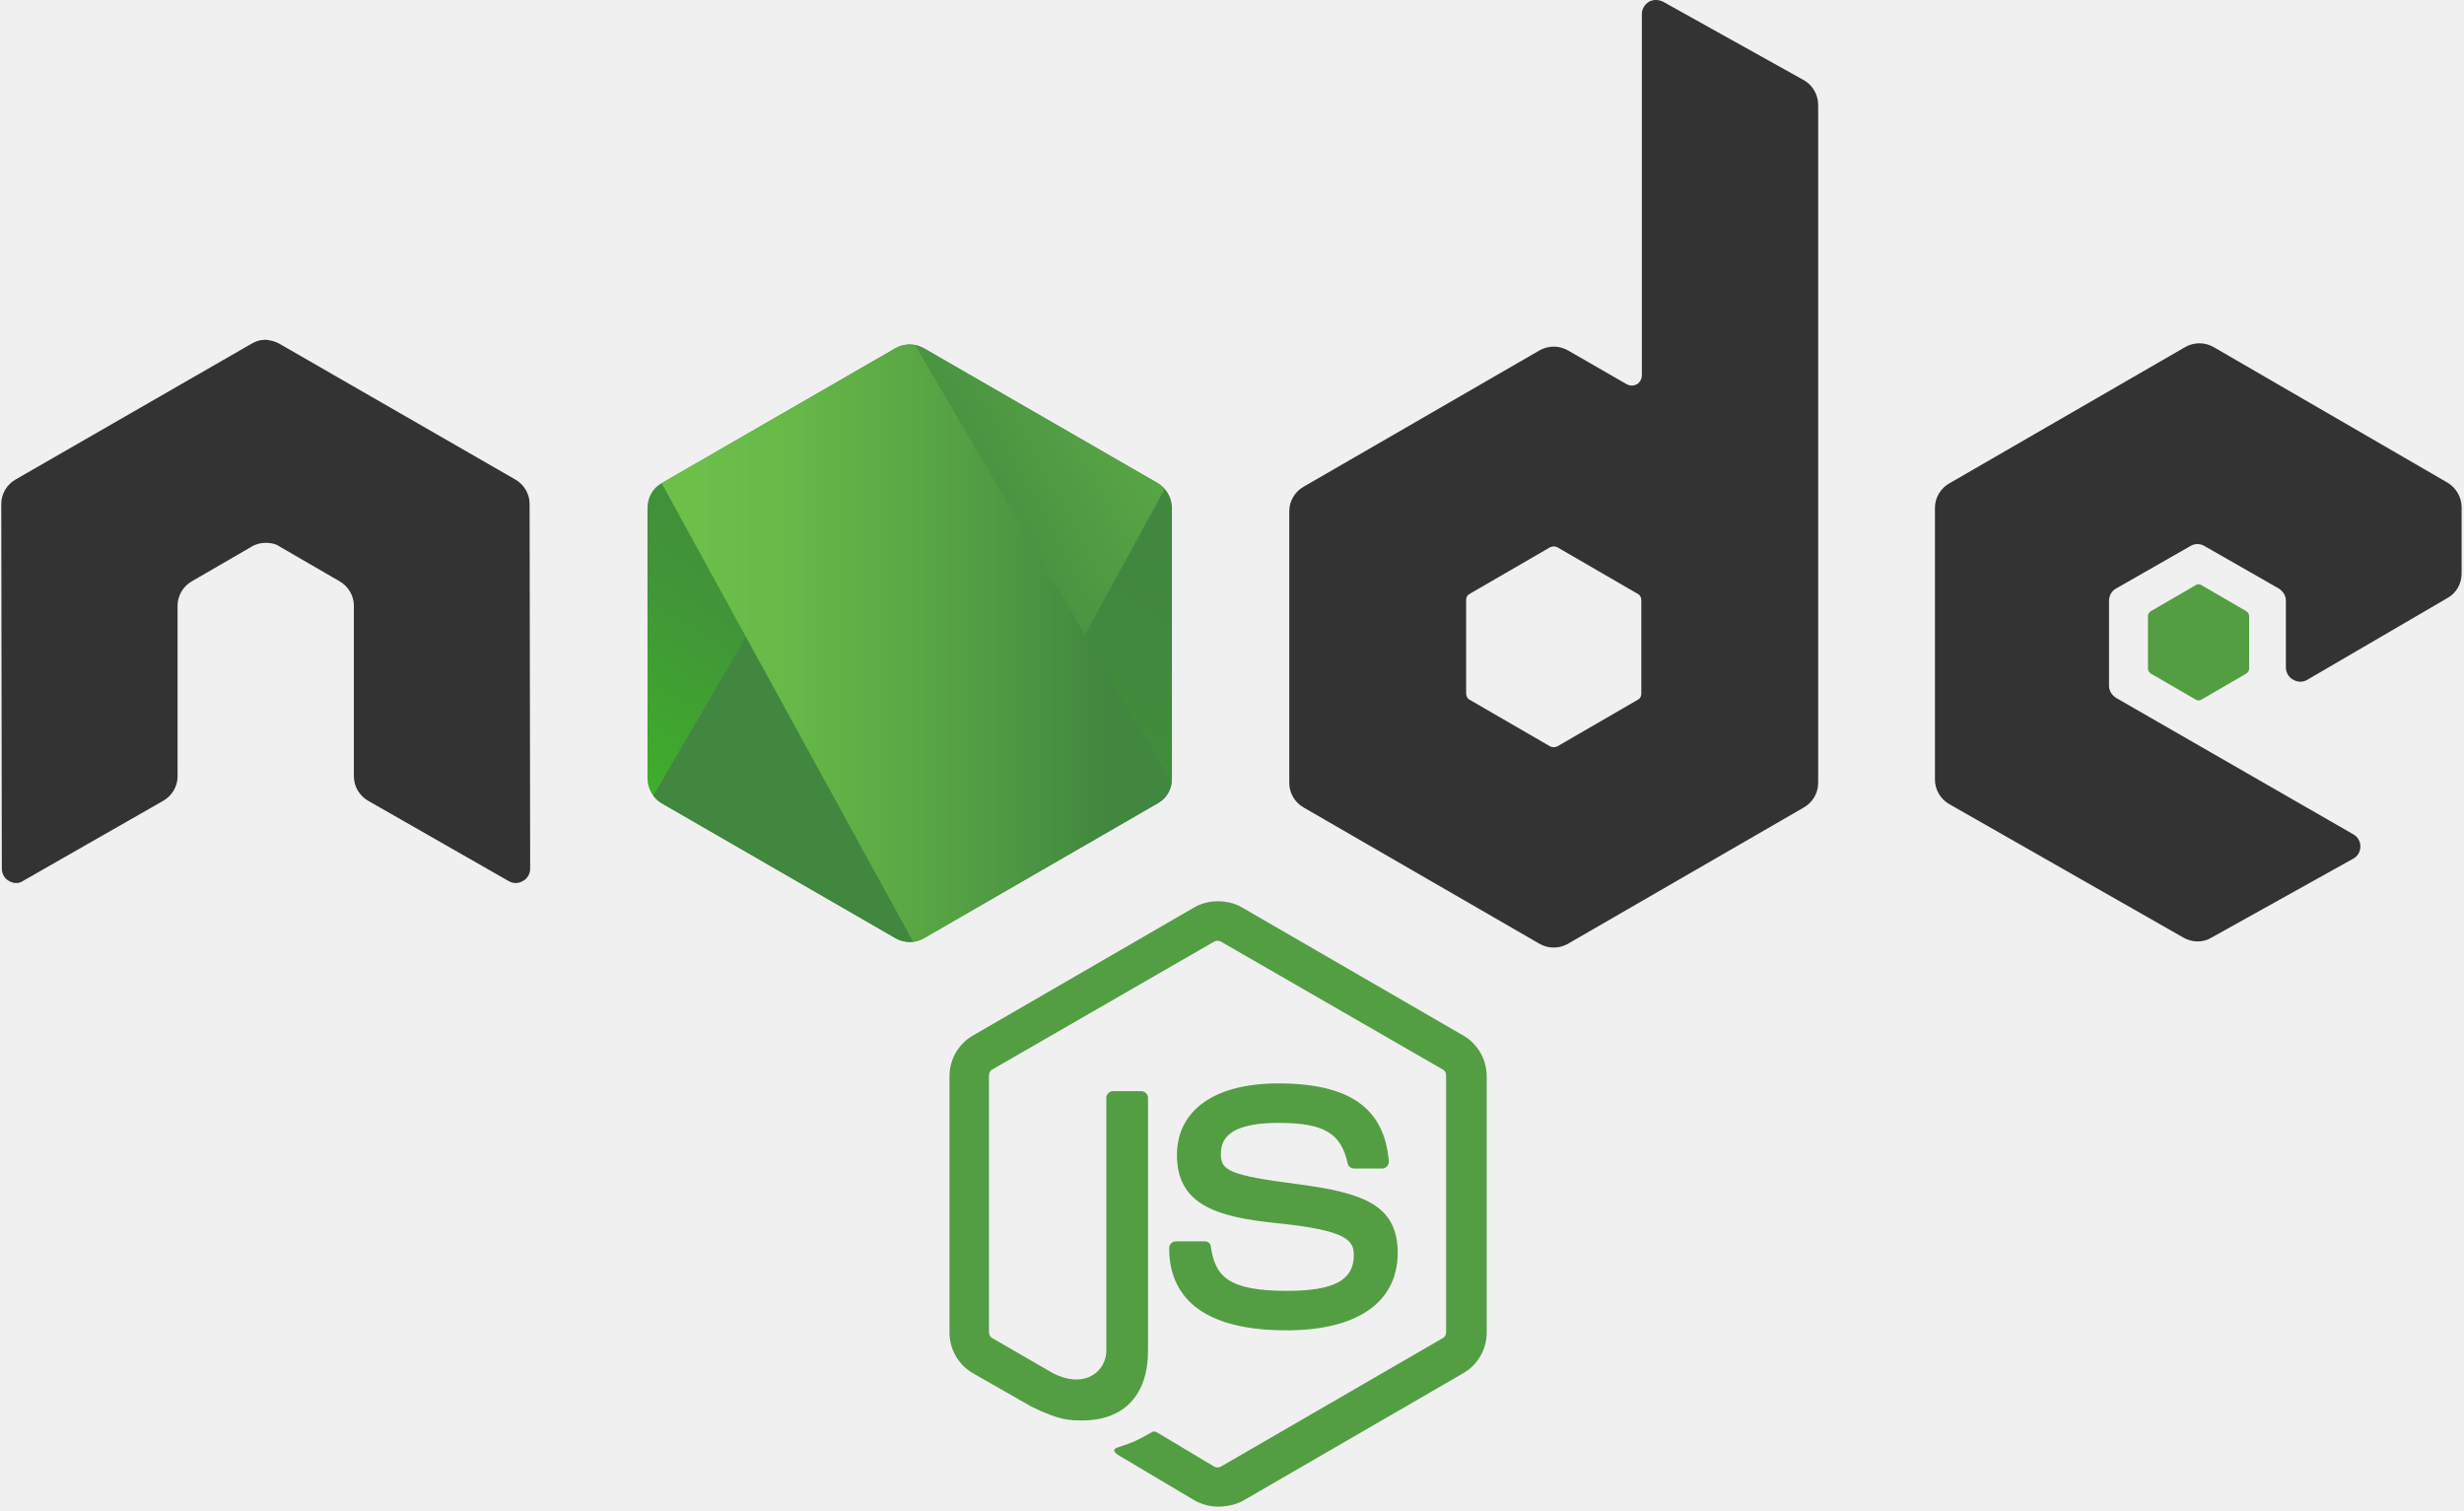
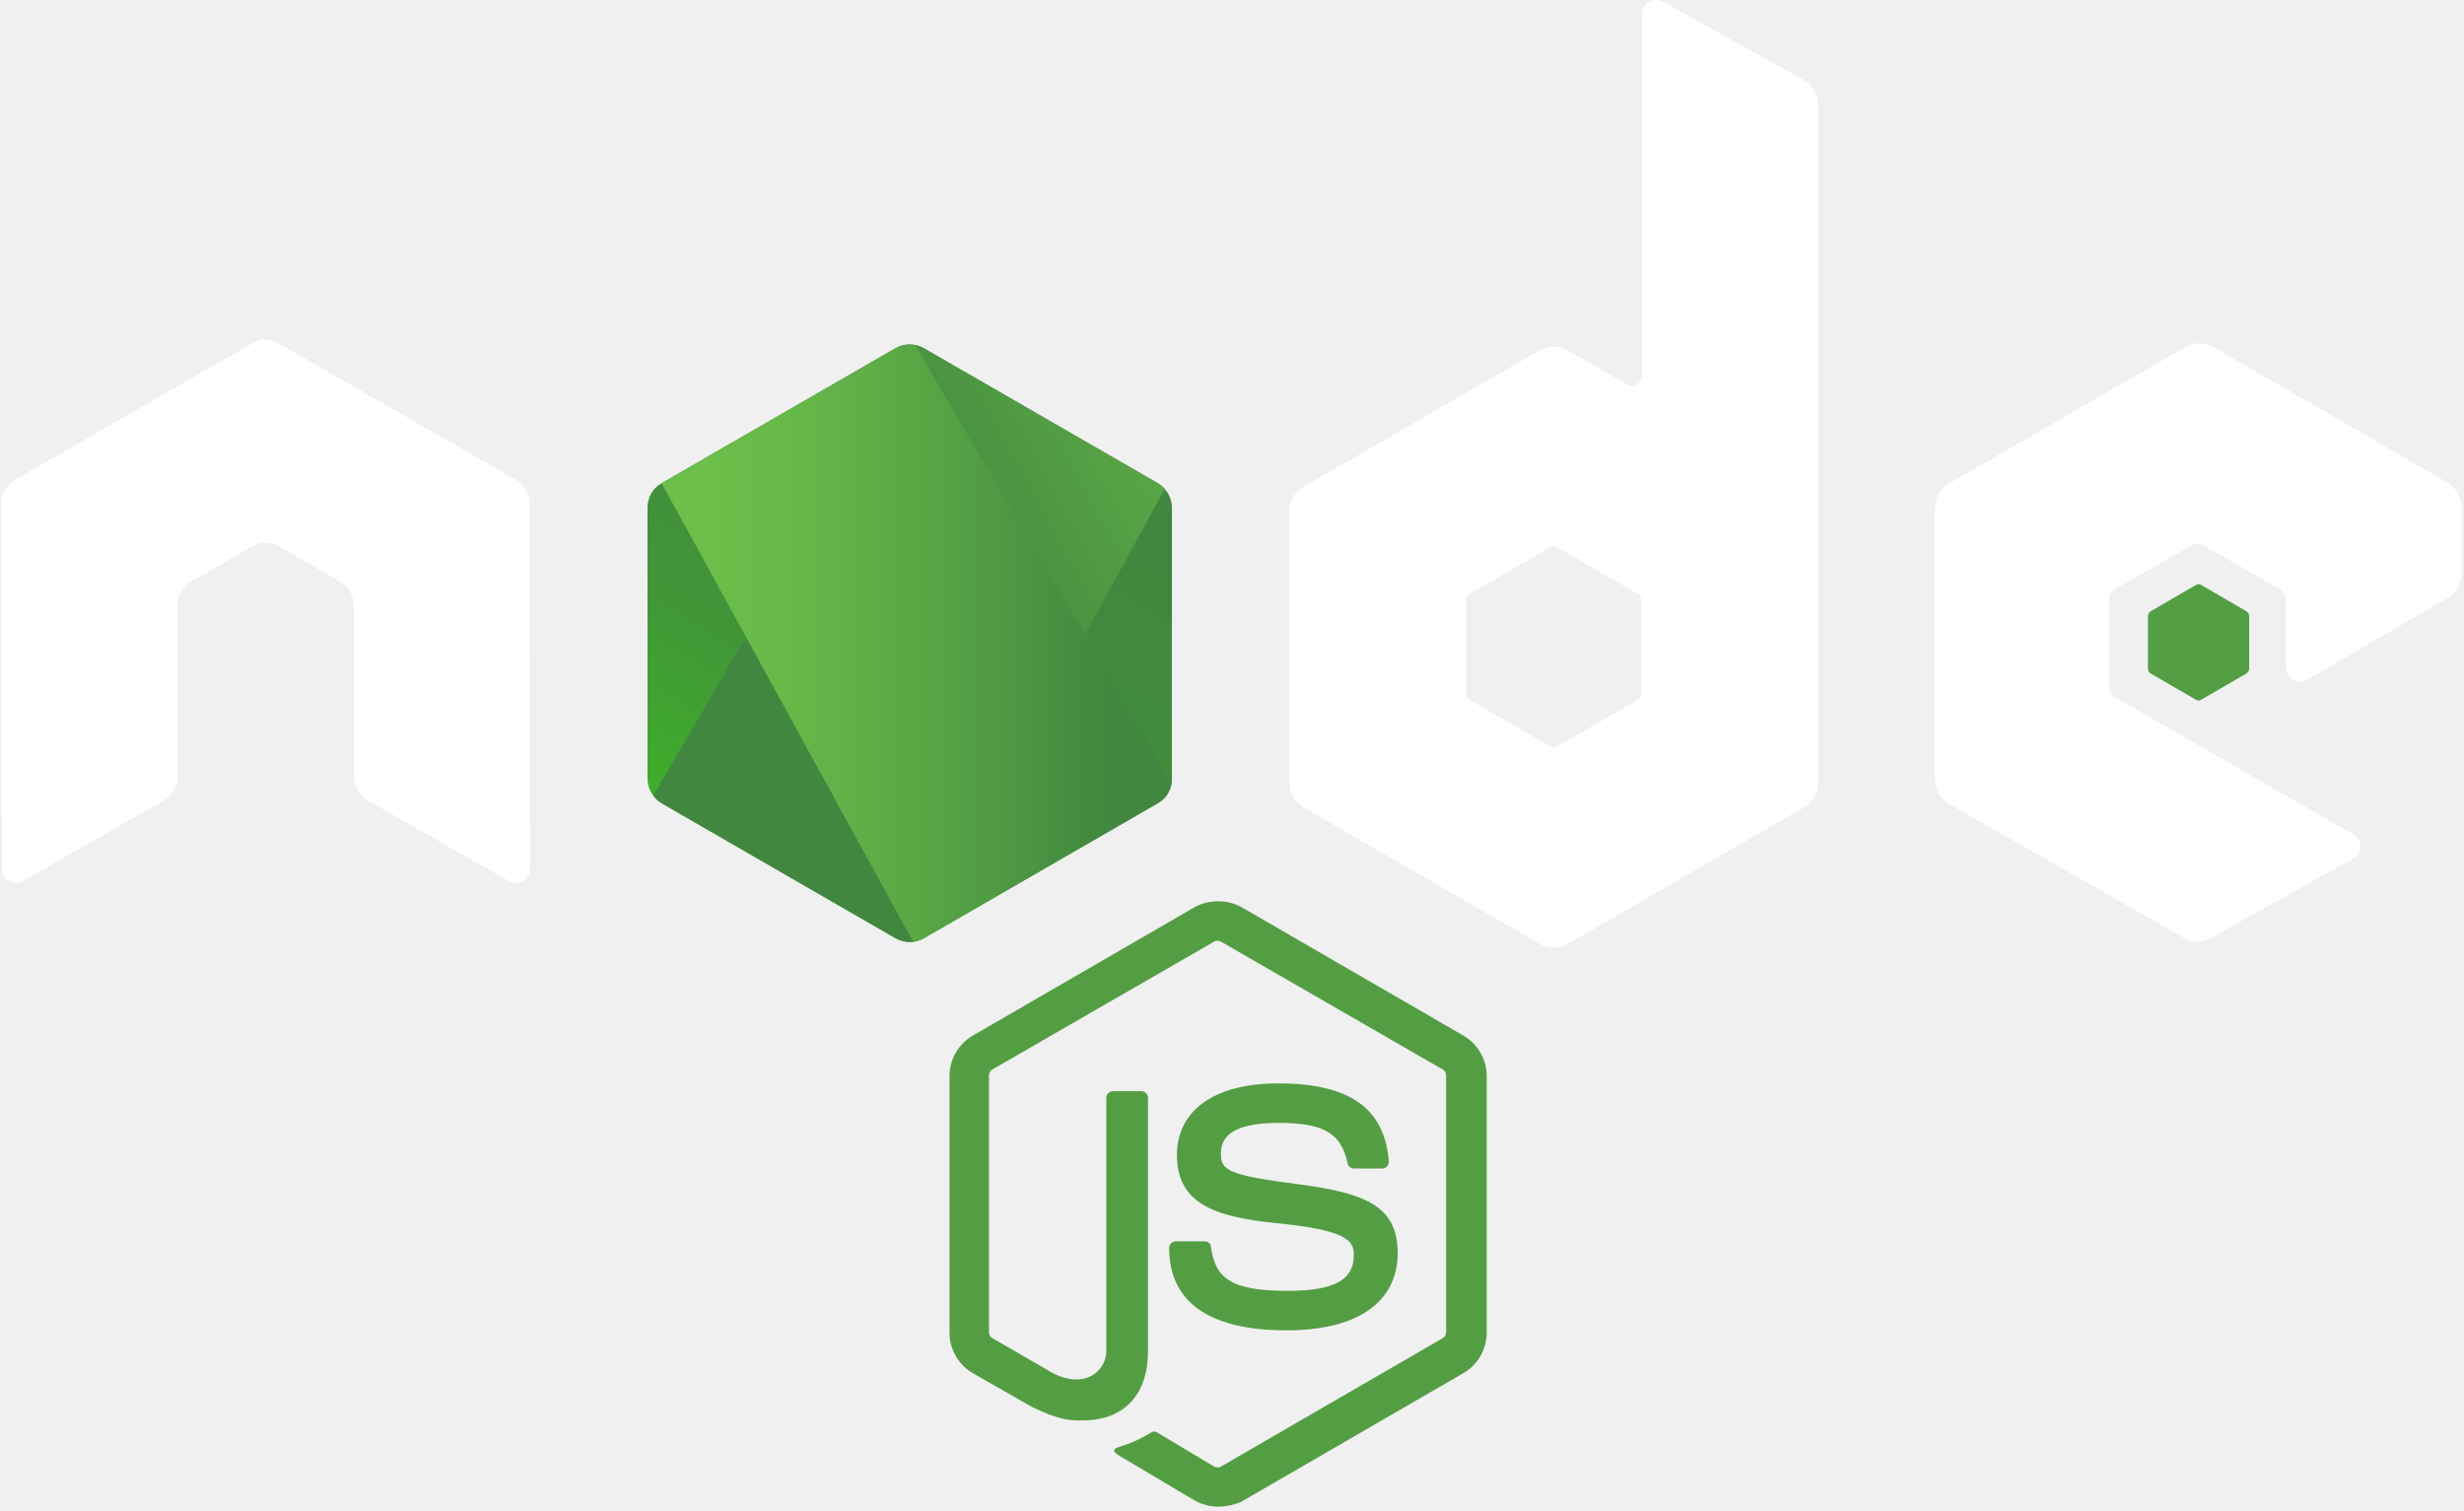
<svg xmlns="http://www.w3.org/2000/svg" xmlns:xlink="http://www.w3.org/1999/xlink" width="2500" height="1533" preserveAspectRatio="xMidYMid" viewBox="0 0 512 314" id="nodejs">
  <defs>
    <linearGradient id="b" x1="68.188%" x2="27.823%" y1="17.487%" y2="89.755%">
      <stop offset="0%" stop-color="#41873F" />
      <stop offset="32.88%" stop-color="#418B3D" />
      <stop offset="63.52%" stop-color="#419637" />
      <stop offset="93.19%" stop-color="#3FA92D" />
      <stop offset="100%" stop-color="#3FAE2A" />
    </linearGradient>
    <linearGradient id="d" x1="43.277%" x2="159.245%" y1="55.169%" y2="-18.306%">
      <stop offset="13.76%" stop-color="#41873F" />
      <stop offset="40.32%" stop-color="#54A044" />
      <stop offset="71.36%" stop-color="#66B848" />
      <stop offset="90.81%" stop-color="#6CC04A" />
    </linearGradient>
    <linearGradient id="e" x1="-4413.77%" x2="5327.93%" y1="13.43%" y2="13.43%">
      <stop offset="9.192%" stop-color="#6CC04A" />
      <stop offset="28.64%" stop-color="#66B848" />
      <stop offset="59.68%" stop-color="#54A044" />
      <stop offset="86.24%" stop-color="#41873F" />
    </linearGradient>
    <linearGradient id="f" x1="-4.389%" x2="101.499%" y1="49.997%" y2="49.997%">
      <stop offset="9.192%" stop-color="#6CC04A" />
      <stop offset="28.64%" stop-color="#66B848" />
      <stop offset="59.68%" stop-color="#54A044" />
      <stop offset="86.24%" stop-color="#41873F" />
    </linearGradient>
    <linearGradient id="g" x1="-9713.77%" x2="27.93%" y1="36.21%" y2="36.21%">
      <stop offset="9.192%" stop-color="#6CC04A" />
      <stop offset="28.64%" stop-color="#66B848" />
      <stop offset="59.68%" stop-color="#54A044" />
      <stop offset="86.24%" stop-color="#41873F" />
    </linearGradient>
    <linearGradient id="h" x1="-103.861%" x2="100.797%" y1="50.275%" y2="50.275%">
      <stop offset="9.192%" stop-color="#6CC04A" />
      <stop offset="28.64%" stop-color="#66B848" />
      <stop offset="59.68%" stop-color="#54A044" />
      <stop offset="86.24%" stop-color="#41873F" />
    </linearGradient>
    <linearGradient id="i" x1="130.613%" x2="4.393%" y1="-211.069%" y2="201.605%">
      <stop offset="0%" stop-color="#41873F" />
      <stop offset="32.88%" stop-color="#418B3D" />
      <stop offset="63.52%" stop-color="#419637" />
      <stop offset="93.19%" stop-color="#3FA92D" />
      <stop offset="100%" stop-color="#3FAE2A" />
    </linearGradient>
-     <path id="a" d="M57.903 1.85a5.957 5.957 0 0 0-5.894 0L3.352 29.933c-1.85 1.04-2.89 3.005-2.89 5.085v56.286c0 2.08 1.156 4.045 2.89 5.085l48.657 28.085a5.957 5.957 0 0 0 5.894 0l48.658-28.085c1.849-1.04 2.89-3.005 2.89-5.085V35.019c0-2.08-1.157-4.045-2.89-5.085L57.903 1.85z" />
+     <path id="a" d="M57.903 1.85a5.957 5.957 0 0 0-5.894 0L3.352 29.933c-1.85 1.04-2.89 3.005-2.89 5.085v56.286c0 2.08 1.156 4.045 2.89 5.085l48.657 28.085a5.957 5.957 0 0 0 5.894 0l48.658-28.085c1.849-1.04 2.89-3.005 2.89-5.085V35.019c0-2.08-1.157-4.045-2.89-5.085L57.903 1.85z">
+     </path>
  </defs>
  <g fill="none">
-     <path fill="#539E43" d="M253.11 313.094c-1.733 0-3.351-.462-4.854-1.271l-15.371-9.13c-2.312-1.272-1.156-1.734-.462-1.965 3.12-1.04 3.698-1.272 6.934-3.12.347-.232.81-.116 1.156.115l11.789 7.05c.462.231 1.04.231 1.386 0l46.115-26.698c.462-.231.694-.694.694-1.271v-53.28c0-.579-.232-1.04-.694-1.272l-46.115-26.582c-.462-.232-1.04-.232-1.386 0l-46.115 26.582c-.462.231-.694.809-.694 1.271v53.28c0 .463.232 1.04.694 1.272l12.598 7.281c6.819 3.467 11.095-.578 11.095-4.623v-52.587c0-.693.578-1.387 1.387-1.387h5.894c.694 0 1.387.578 1.387 1.387v52.587c0 9.13-4.97 14.447-13.638 14.447-2.658 0-4.738 0-10.633-2.89l-12.135-6.934c-3.005-1.733-4.854-4.97-4.854-8.437v-53.28c0-3.467 1.849-6.704 4.854-8.437l46.114-26.698c2.89-1.618 6.82-1.618 9.709 0l46.114 26.698c3.005 1.733 4.855 4.97 4.855 8.437v53.28c0 3.467-1.85 6.704-4.855 8.437l-46.114 26.698c-1.503.694-3.236 1.04-4.854 1.04zm14.216-36.637c-20.225 0-24.386-9.246-24.386-17.105 0-.694.578-1.387 1.387-1.387h6.01c.693 0 1.271.462 1.271 1.156.925 6.125 3.583 9.13 15.834 9.13 9.708 0 13.87-2.196 13.87-7.397 0-3.005-1.157-5.2-16.297-6.703-12.598-1.272-20.457-4.045-20.457-14.1 0-9.362 7.86-14.91 21.035-14.91 14.793 0 22.075 5.086 23 16.18 0 .348-.116.694-.347 1.041-.232.231-.578.462-.925.462h-6.01c-.578 0-1.156-.462-1.271-1.04-1.387-6.356-4.97-8.437-14.447-8.437-10.633 0-11.905 3.699-11.905 6.472 0 3.352 1.503 4.392 15.834 6.241 14.216 1.85 20.92 4.508 20.92 14.447-.116 10.171-8.437 15.95-23.116 15.95z" />
-     <path fill="#333" d="M110.028 104.712c0-2.08-1.156-4.046-3.005-5.086l-49.004-28.2c-.81-.463-1.734-.694-2.658-.81h-.463c-.924 0-1.849.347-2.658.81l-49.004 28.2c-1.85 1.04-3.005 3.005-3.005 5.086l.116 75.817c0 1.04.578 2.08 1.502 2.543.925.578 2.08.578 2.89 0l29.125-16.643c1.849-1.04 3.005-3.005 3.005-5.085v-35.482c0-2.08 1.155-4.045 3.005-5.085l12.366-7.166c.925-.578 1.965-.81 3.005-.81 1.04 0 2.08.232 2.89.81l12.366 7.166c1.85 1.04 3.005 3.004 3.005 5.085v35.482c0 2.08 1.156 4.045 3.005 5.085l29.125 16.643c.925.578 2.08.578 3.005 0 .925-.463 1.503-1.503 1.503-2.543l-.116-75.817zM345.571.347c-.924-.463-2.08-.463-2.89 0-.924.578-1.502 1.502-1.502 2.542v75.125c0 .693-.346 1.386-1.04 1.849-.693.346-1.387.346-2.08 0l-12.251-7.05a5.957 5.957 0 0 0-5.895 0l-49.004 28.316c-1.849 1.04-3.005 3.005-3.005 5.085v56.516c0 2.08 1.156 4.046 3.005 5.086l49.004 28.316a5.957 5.957 0 0 0 5.895 0l49.004-28.316c1.849-1.04 3.005-3.005 3.005-5.086V21.844c0-2.196-1.156-4.16-3.005-5.201L345.572.347zm-4.507 143.776c0 .578-.231 1.04-.694 1.271l-16.758 9.708a1.714 1.714 0 0 1-1.503 0l-16.758-9.708c-.463-.231-.694-.809-.694-1.271v-19.417c0-.578.231-1.04.694-1.271l16.758-9.709a1.714 1.714 0 0 1 1.503 0l16.758 9.709c.463.23.694.809.694 1.271v19.417zM508.648 124.244c1.85-1.04 2.89-3.005 2.89-5.086v-13.753c0-2.08-1.156-4.045-2.89-5.085l-48.657-28.2a5.957 5.957 0 0 0-5.894 0l-49.004 28.315c-1.85 1.04-3.005 3.005-3.005 5.086v56.516c0 2.08 1.155 4.045 3.005 5.085l48.657 27.738c1.85 1.04 4.045 1.04 5.779 0L489 178.45c.925-.463 1.503-1.503 1.503-2.543 0-1.04-.578-2.08-1.503-2.543l-49.235-28.316c-.924-.577-1.502-1.502-1.502-2.542v-17.683c0-1.04.578-2.08 1.502-2.543l15.372-8.784a2.821 2.821 0 0 1 3.005 0l15.371 8.784c.925.578 1.503 1.502 1.503 2.543v13.869c0 1.04.578 2.08 1.502 2.542.925.578 2.08.578 3.005 0l29.125-16.99z" />
-     <path fill="#539E43" d="M456.293 121.586a1.05 1.05 0 0 1 1.155 0l9.362 5.432c.347.23.578.577.578 1.04v10.864c0 .462-.231.809-.578 1.04l-9.362 5.432a1.05 1.05 0 0 1-1.155 0l-9.362-5.432c-.347-.231-.578-.578-.578-1.04v-10.864c0-.463.231-.81.578-1.04l9.362-5.432z" />
+     <path fill="#539E43" d="M253.11 313.094c-1.733 0-3.351-.462-4.854-1.271l-15.371-9.13c-2.312-1.272-1.156-1.734-.462-1.965 3.12-1.04 3.698-1.272 6.934-3.12.347-.232.81-.116 1.156.115l11.789 7.05c.462.231 1.04.231 1.386 0l46.115-26.698c.462-.231.694-.694.694-1.271v-53.28c0-.579-.232-1.04-.694-1.272l-46.115-26.582c-.462-.232-1.04-.232-1.386 0l-46.115 26.582c-.462.231-.694.809-.694 1.271v53.28c0 .463.232 1.04.694 1.272l12.598 7.281c6.819 3.467 11.095-.578 11.095-4.623v-52.587c0-.693.578-1.387 1.387-1.387h5.894c.694 0 1.387.578 1.387 1.387v52.587c0 9.13-4.97 14.447-13.638 14.447-2.658 0-4.738 0-10.633-2.89l-12.135-6.934c-3.005-1.733-4.854-4.97-4.854-8.437v-53.28c0-3.467 1.849-6.704 4.854-8.437l46.114-26.698c2.89-1.618 6.82-1.618 9.709 0l46.114 26.698c3.005 1.733 4.855 4.97 4.855 8.437v53.28c0 3.467-1.85 6.704-4.855 8.437l-46.114 26.698c-1.503.694-3.236 1.04-4.854 1.04zm14.216-36.637c-20.225 0-24.386-9.246-24.386-17.105 0-.694.578-1.387 1.387-1.387h6.01c.693 0 1.271.462 1.271 1.156.925 6.125 3.583 9.13 15.834 9.13 9.708 0 13.87-2.196 13.87-7.397 0-3.005-1.157-5.2-16.297-6.703-12.598-1.272-20.457-4.045-20.457-14.1 0-9.362 7.86-14.91 21.035-14.91 14.793 0 22.075 5.086 23 16.18 0 .348-.116.694-.347 1.041-.232.231-.578.462-.925.462h-6.01c-.578 0-1.156-.462-1.271-1.04-1.387-6.356-4.97-8.437-14.447-8.437-10.633 0-11.905 3.699-11.905 6.472 0 3.352 1.503 4.392 15.834 6.241 14.216 1.85 20.92 4.508 20.92 14.447-.116 10.171-8.437 15.95-23.116 15.95z">
+     </path>
+     <path fill="#FFF" d="M110.028 104.712c0-2.08-1.156-4.046-3.005-5.086l-49.004-28.2c-.81-.463-1.734-.694-2.658-.81h-.463c-.924 0-1.849.347-2.658.81l-49.004 28.2c-1.85 1.04-3.005 3.005-3.005 5.086l.116 75.817c0 1.04.578 2.08 1.502 2.543.925.578 2.08.578 2.89 0l29.125-16.643c1.849-1.04 3.005-3.005 3.005-5.085v-35.482c0-2.08 1.155-4.045 3.005-5.085l12.366-7.166c.925-.578 1.965-.81 3.005-.81 1.04 0 2.08.232 2.89.81l12.366 7.166c1.85 1.04 3.005 3.004 3.005 5.085v35.482c0 2.08 1.156 4.045 3.005 5.085l29.125 16.643c.925.578 2.08.578 3.005 0 .925-.463 1.503-1.503 1.503-2.543l-.116-75.817zM345.571.347c-.924-.463-2.08-.463-2.89 0-.924.578-1.502 1.502-1.502 2.542v75.125c0 .693-.346 1.386-1.04 1.849-.693.346-1.387.346-2.08 0l-12.251-7.05a5.957 5.957 0 0 0-5.895 0l-49.004 28.316c-1.849 1.04-3.005 3.005-3.005 5.085v56.516c0 2.08 1.156 4.046 3.005 5.086l49.004 28.316a5.957 5.957 0 0 0 5.895 0l49.004-28.316c1.849-1.04 3.005-3.005 3.005-5.086V21.844c0-2.196-1.156-4.16-3.005-5.201L345.572.347zm-4.507 143.776c0 .578-.231 1.04-.694 1.271l-16.758 9.708a1.714 1.714 0 0 1-1.503 0l-16.758-9.708c-.463-.231-.694-.809-.694-1.271v-19.417c0-.578.231-1.04.694-1.271l16.758-9.709a1.714 1.714 0 0 1 1.503 0l16.758 9.709c.463.23.694.809.694 1.271v19.417zM508.648 124.244c1.85-1.04 2.89-3.005 2.89-5.086v-13.753c0-2.08-1.156-4.045-2.89-5.085l-48.657-28.2a5.957 5.957 0 0 0-5.894 0l-49.004 28.315c-1.85 1.04-3.005 3.005-3.005 5.086v56.516c0 2.08 1.155 4.045 3.005 5.085l48.657 27.738c1.85 1.04 4.045 1.04 5.779 0L489 178.45c.925-.463 1.503-1.503 1.503-2.543 0-1.04-.578-2.08-1.503-2.543l-49.235-28.316c-.924-.577-1.502-1.502-1.502-2.542v-17.683c0-1.04.578-2.08 1.502-2.543l15.372-8.784a2.821 2.821 0 0 1 3.005 0l15.371 8.784c.925.578 1.503 1.502 1.503 2.543v13.869c0 1.04.578 2.08 1.502 2.542.925.578 2.08.578 3.005 0l29.125-16.99z">
+     </path>
+     <path fill="#539E43" d="M456.293 121.586a1.05 1.05 0 0 1 1.155 0l9.362 5.432c.347.23.578.577.578 1.04v10.864c0 .462-.231.809-.578 1.04l-9.362 5.432a1.05 1.05 0 0 1-1.155 0l-9.362-5.432c-.347-.231-.578-.578-.578-1.04v-10.864c0-.463.231-.81.578-1.04l9.362-5.432z">
+     </path>
    <g transform="translate(134.068 70.501)">
      <mask id="c" fill="#fff">
        <use xlink:href="#a" />
      </mask>
      <use fill="url(#b)" xlink:href="#a" />
      <g mask="url(#c)">
-         <path d="M51.893 1.85L3.121 29.933C1.27 30.974 0 32.94 0 35.02v56.286c0 1.387.578 2.658 1.502 3.698L56.285 1.156c-1.387-.231-3.005-.116-4.392.693zM56.632 125.053c.462-.116.925-.347 1.387-.578l48.773-28.085c1.85-1.04 3.005-3.005 3.005-5.085V35.019c0-1.502-.694-3.005-1.734-4.045l-51.43 94.079z" />
-         <path fill="url(#d)" d="M106.676 29.934L57.788 1.85a8.025 8.025 0 0 0-1.503-.578L1.502 95.12a6.082 6.082 0 0 0 1.619 1.387l48.888 28.085c1.387.809 3.005 1.04 4.507.577l51.432-94.078c-.347-.462-.81-.81-1.272-1.156z" />
+         <path d="M51.893 1.85L3.121 29.933C1.27 30.974 0 32.94 0 35.02v56.286c0 1.387.578 2.658 1.502 3.698L56.285 1.156c-1.387-.231-3.005-.116-4.392.693zM56.632 125.053c.462-.116.925-.347 1.387-.578l48.773-28.085c1.85-1.04 3.005-3.005 3.005-5.085V35.019c0-1.502-.694-3.005-1.734-4.045l-51.43 94.079z">
+         </path>
+         <path fill="url(#d)" d="M106.676 29.934L57.788 1.85a8.025 8.025 0 0 0-1.503-.578L1.502 95.12a6.082 6.082 0 0 0 1.619 1.387l48.888 28.085c1.387.809 3.005 1.04 4.507.577l51.432-94.078c-.347-.462-.81-.81-1.272-1.156z">
+         </path>
      </g>
      <g mask="url(#c)">
-         <path d="M109.797 91.305V35.019c0-2.08-1.271-4.045-3.12-5.085L57.786 1.85a5.106 5.106 0 0 0-1.848-.693l53.511 91.42c.231-.347.347-.809.347-1.271zM3.12 29.934C1.272 30.974 0 32.94 0 35.02v56.286c0 2.08 1.387 4.045 3.12 5.085l48.889 28.085c1.156.693 2.427.925 3.814.693L3.467 29.818l-.346.116z" />
+         <path d="M109.797 91.305V35.019c0-2.08-1.271-4.045-3.12-5.085L57.786 1.85a5.106 5.106 0 0 0-1.848-.693l53.511 91.42c.231-.347.347-.809.347-1.271zM3.12 29.934C1.272 30.974 0 32.94 0 35.02v56.286c0 2.08 1.387 4.045 3.12 5.085l48.889 28.085c1.156.693 2.427.925 3.814.693L3.467 29.818l-.346.116z">
+         </path>
        <path fill="url(#e)" fill-rule="evenodd" d="M50.391.809l-.693.347h.924l-.231-.347z" transform="translate(0 -9.246)" />
        <path fill="url(#f)" fill-rule="evenodd" d="M106.792 105.636c1.387-.809 2.427-2.196 2.89-3.698L56.053 10.402c-1.387-.231-2.89-.116-4.16.693L3.351 39.065l52.355 95.465a8.057 8.057 0 0 0 2.196-.693l48.889-28.2z" transform="translate(0 -9.246)" />
        <path fill="url(#g)" fill-rule="evenodd" d="M111.3 104.712l-.347-.578v.809l.346-.231z" transform="translate(0 -9.246)" />
        <path fill="url(#h)" fill-rule="evenodd" d="M106.792 105.636l-48.773 28.085a6.973 6.973 0 0 1-2.196.693l.925 1.734 54.089-31.32v-.694l-1.387-2.312c-.231 1.618-1.271 3.005-2.658 3.814z" transform="translate(0 -9.246)" />
-         <path fill="url(#i)" fill-rule="evenodd" d="M106.792 105.636l-48.773 28.085a6.973 6.973 0 0 1-2.196.693l.925 1.734 54.089-31.32v-.694l-1.387-2.312c-.231 1.618-1.271 3.005-2.658 3.814z" transform="translate(0 -9.246)" />
+         <path fill="url(#i)" fill-rule="evenodd" d="M106.792 105.636l-48.773 28.085a6.973 6.973 0 0 1-2.196.693l.925 1.734 54.089-31.32v-.694l-1.387-2.312c-.231 1.618-1.271 3.005-2.658 3.814z" transform="translate(0 -9.246)">
+         </path>
      </g>
    </g>
  </g>
</svg>
